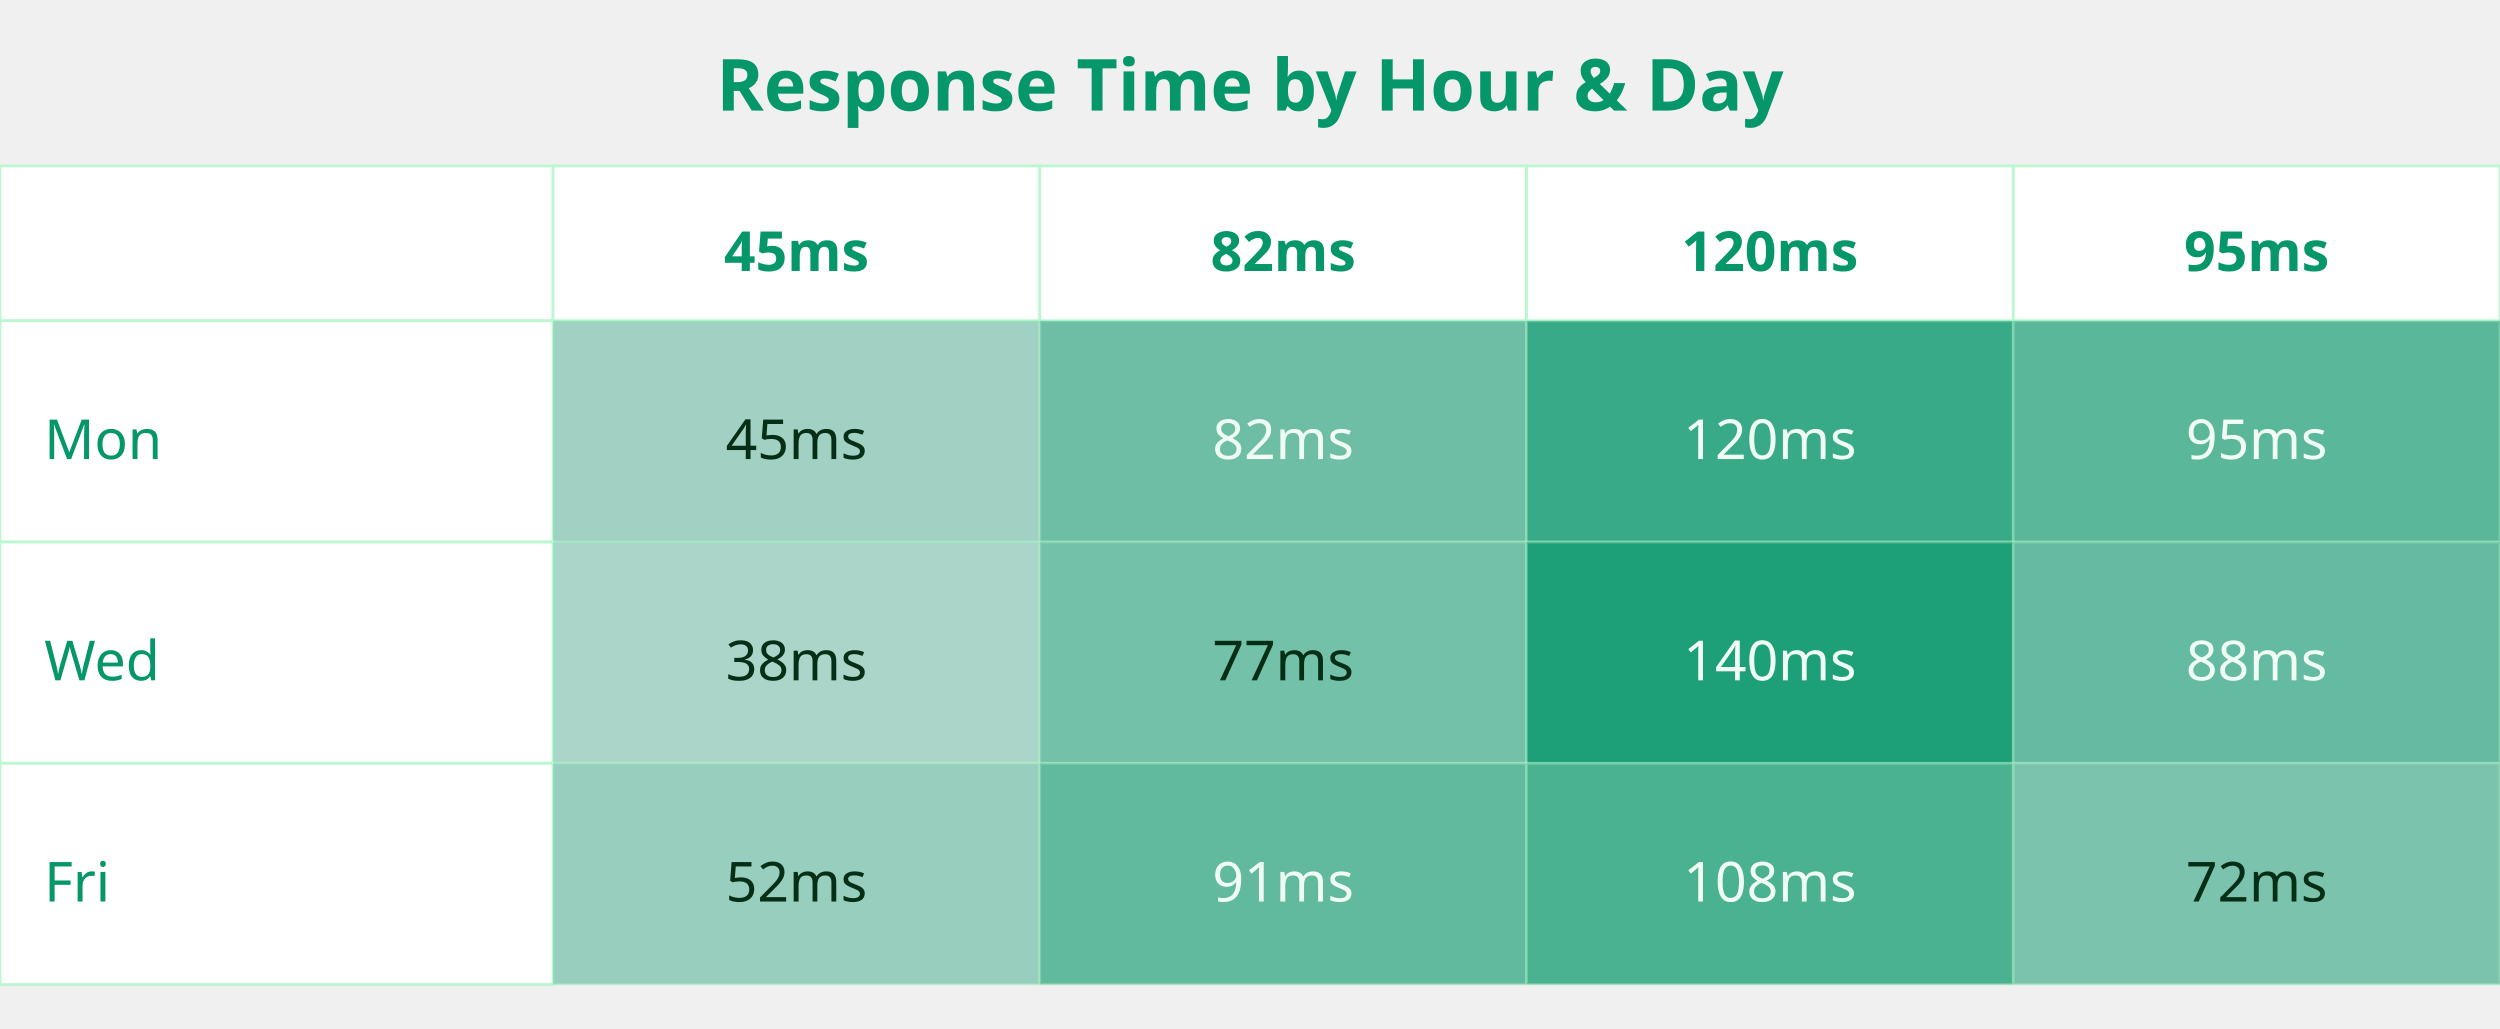
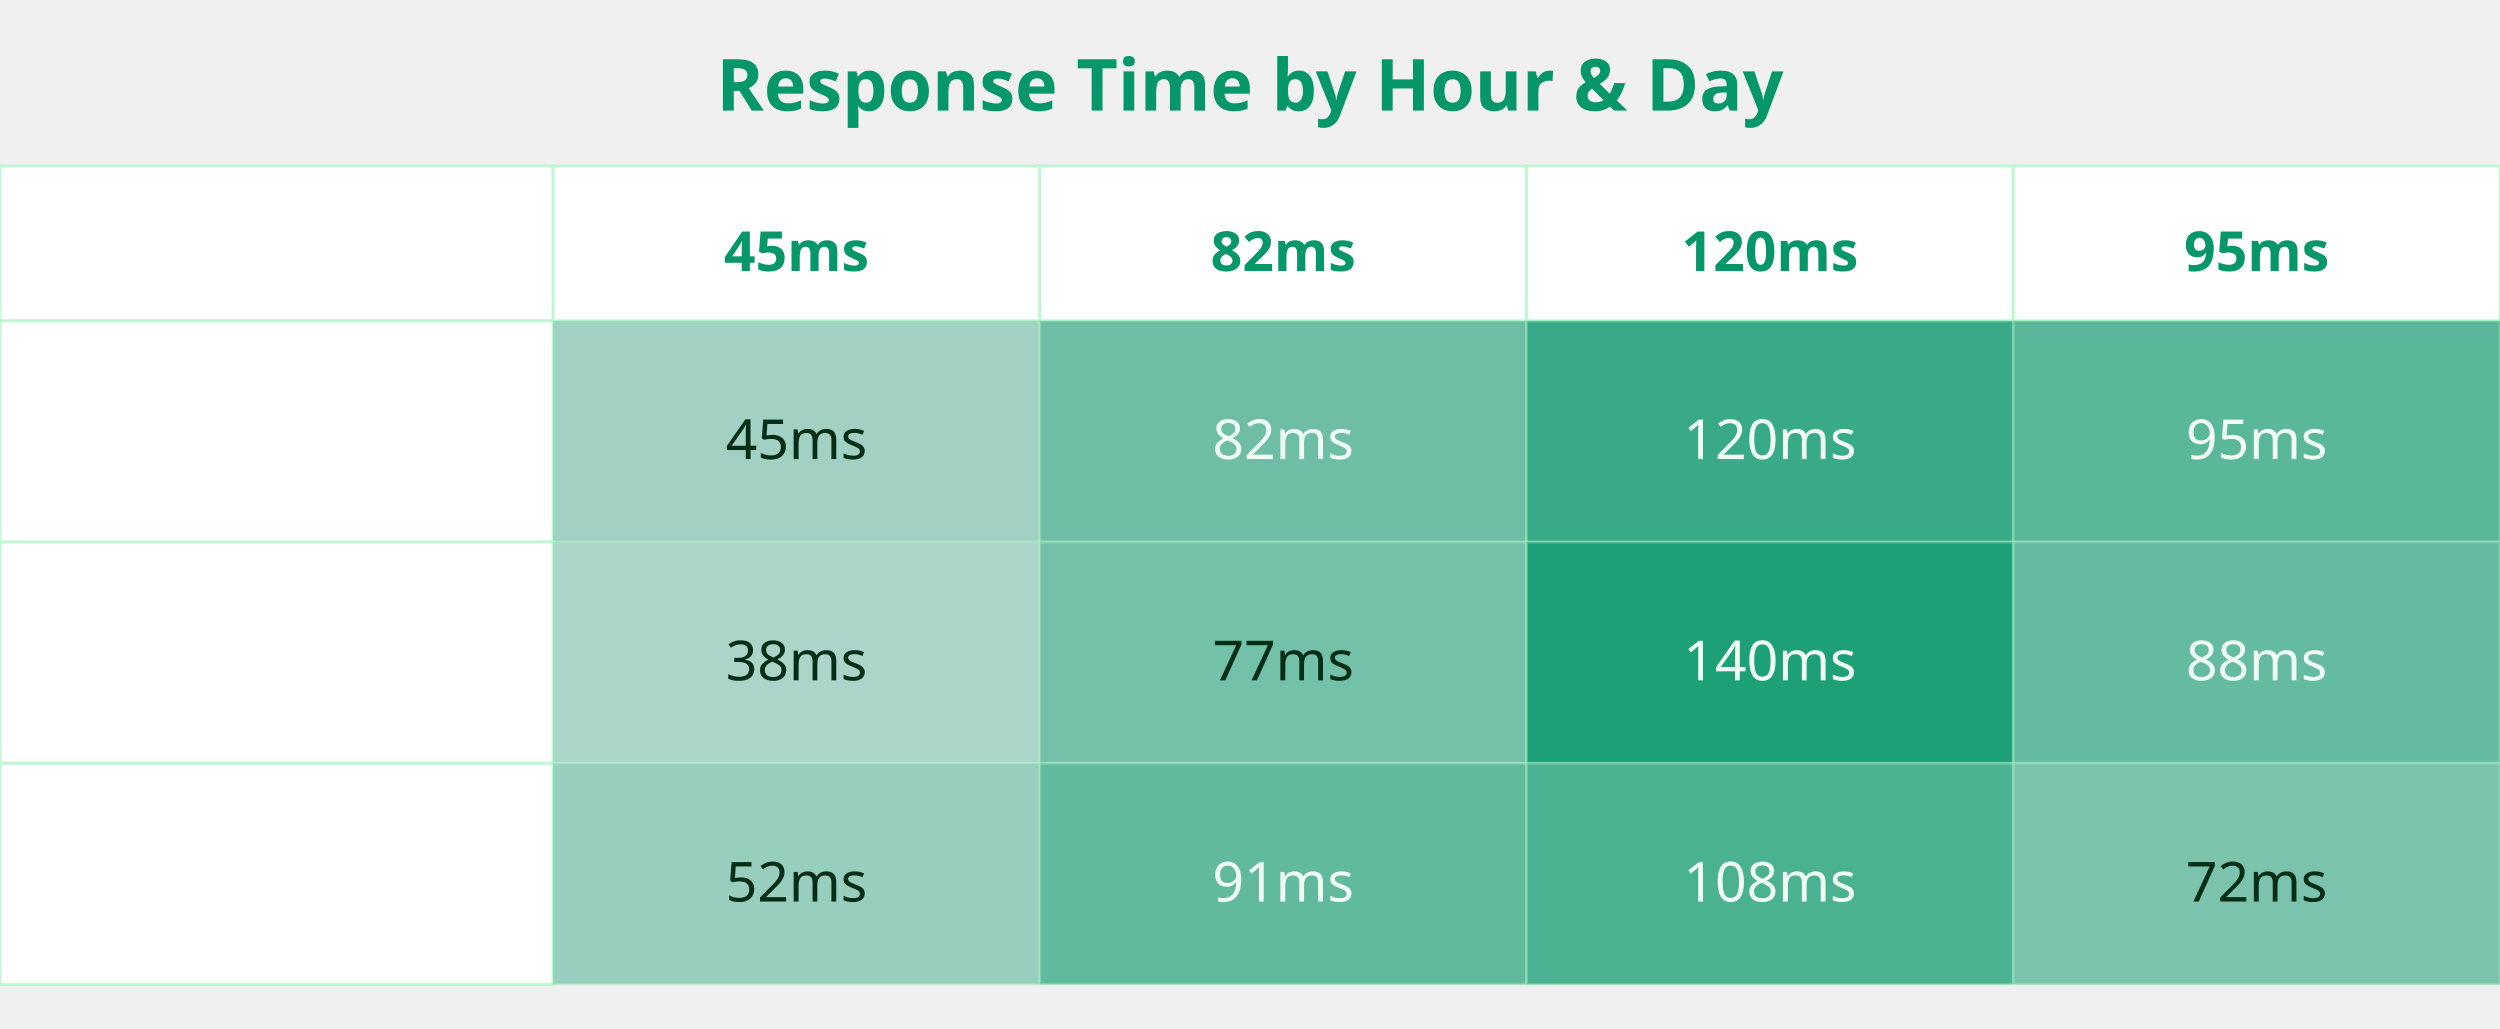
<svg xmlns="http://www.w3.org/2000/svg" viewBox="0 0 452 186" style="width:100%;height:auto;background:#f0fdf4;border-radius:8px">
  <text x="226" y="20" text-anchor="middle" font-size="13" fill="#059669" font-family="system-ui,sans-serif" font-weight="600">Response Time by Hour &amp; Day</text>
  <rect x="0" y="30" width="100" height="28" fill="#ffffff" stroke="#bbf7d0" stroke-width="0.5" />
  <rect x="100" y="30" width="88" height="28" fill="#ffffff" stroke="#bbf7d0" stroke-width="0.5" />
  <text x="144.0" y="49.0" text-anchor="middle" font-size="10" fill="#059669" font-family="system-ui,sans-serif" font-weight="600">45ms</text>
  <rect x="188" y="30" width="88" height="28" fill="#ffffff" stroke="#bbf7d0" stroke-width="0.5" />
  <text x="232.0" y="49.0" text-anchor="middle" font-size="10" fill="#059669" font-family="system-ui,sans-serif" font-weight="600">82ms</text>
  <rect x="276" y="30" width="88" height="28" fill="#ffffff" stroke="#bbf7d0" stroke-width="0.5" />
  <text x="320.0" y="49.0" text-anchor="middle" font-size="10" fill="#059669" font-family="system-ui,sans-serif" font-weight="600">120ms</text>
  <rect x="364" y="30" width="88" height="28" fill="#ffffff" stroke="#bbf7d0" stroke-width="0.5" />
  <text x="408.0" y="49.0" text-anchor="middle" font-size="10" fill="#059669" font-family="system-ui,sans-serif" font-weight="600">95ms</text>
  <rect x="0" y="58" width="100" height="40" fill="#ffffff" stroke="#bbf7d0" stroke-width="0.5" />
-   <text x="8" y="83.0" font-size="10" fill="#059669" font-family="system-ui,sans-serif">Mon</text>
+   <text x="8" y="83.0" font-size="10" fill="#059669" font-family="system-ui,sans-serif" />
  <rect x="100" y="58" width="88" height="40" fill="#05966956" stroke="#bbf7d055" stroke-width="0.5" />
  <text x="144.0" y="83.0" text-anchor="middle" font-size="10" fill="#052e16" font-family="system-ui,sans-serif">45ms</text>
  <rect x="188" y="58" width="88" height="40" fill="#0596698d" stroke="#bbf7d055" stroke-width="0.5" />
  <text x="232.0" y="83.0" text-anchor="middle" font-size="10" fill="#f0fdf4" font-family="system-ui,sans-serif">82ms</text>
  <rect x="276" y="58" width="88" height="40" fill="#059669c6" stroke="#bbf7d055" stroke-width="0.5" />
  <text x="320.0" y="83.0" text-anchor="middle" font-size="10" fill="#f0fdf4" font-family="system-ui,sans-serif">120ms</text>
  <rect x="364" y="58" width="88" height="40" fill="#059669a1" stroke="#bbf7d055" stroke-width="0.5" />
  <text x="408.0" y="83.0" text-anchor="middle" font-size="10" fill="#f0fdf4" font-family="system-ui,sans-serif">95ms</text>
  <rect x="0" y="98" width="100" height="40" fill="#ffffff" stroke="#bbf7d0" stroke-width="0.5" />
-   <text x="8" y="123.0" font-size="10" fill="#059669" font-family="system-ui,sans-serif">Wed</text>
+   <text x="8" y="123.0" font-size="10" fill="#059669" font-family="system-ui,sans-serif" />
  <rect x="100" y="98" width="88" height="40" fill="#0596694b" stroke="#bbf7d055" stroke-width="0.5" />
  <text x="144.0" y="123.0" text-anchor="middle" font-size="10" fill="#052e16" font-family="system-ui,sans-serif">38ms</text>
  <rect x="188" y="98" width="88" height="40" fill="#05966986" stroke="#bbf7d055" stroke-width="0.5" />
  <text x="232.0" y="123.0" text-anchor="middle" font-size="10" fill="#052e16" font-family="system-ui,sans-serif">77ms</text>
  <rect x="276" y="98" width="88" height="40" fill="#059669e4" stroke="#bbf7d055" stroke-width="0.5" />
  <text x="320.0" y="123.0" text-anchor="middle" font-size="10" fill="#f0fdf4" font-family="system-ui,sans-serif">140ms</text>
  <rect x="364" y="98" width="88" height="40" fill="#05966996" stroke="#bbf7d055" stroke-width="0.5" />
  <text x="408.0" y="123.0" text-anchor="middle" font-size="10" fill="#f0fdf4" font-family="system-ui,sans-serif">88ms</text>
  <rect x="0" y="138" width="100" height="40" fill="#ffffff" stroke="#bbf7d0" stroke-width="0.5" />
-   <text x="8" y="163.0" font-size="10" fill="#059669" font-family="system-ui,sans-serif">Fri</text>
+   <text x="8" y="163.0" font-size="10" fill="#059669" font-family="system-ui,sans-serif" />
  <rect x="100" y="138" width="88" height="40" fill="#05966960" stroke="#bbf7d055" stroke-width="0.5" />
  <text x="144.0" y="163.0" text-anchor="middle" font-size="10" fill="#052e16" font-family="system-ui,sans-serif">52ms</text>
  <rect x="188" y="138" width="88" height="40" fill="#0596699b" stroke="#bbf7d055" stroke-width="0.5" />
  <text x="232.0" y="163.0" text-anchor="middle" font-size="10" fill="#f0fdf4" font-family="system-ui,sans-serif">91ms</text>
  <rect x="276" y="138" width="88" height="40" fill="#059669b4" stroke="#bbf7d055" stroke-width="0.5" />
  <text x="320.0" y="163.0" text-anchor="middle" font-size="10" fill="#f0fdf4" font-family="system-ui,sans-serif">108ms</text>
  <rect x="364" y="138" width="88" height="40" fill="#0596697e" stroke="#bbf7d055" stroke-width="0.5" />
  <text x="408.0" y="163.0" text-anchor="middle" font-size="10" fill="#052e16" font-family="system-ui,sans-serif">72ms</text>
</svg>
